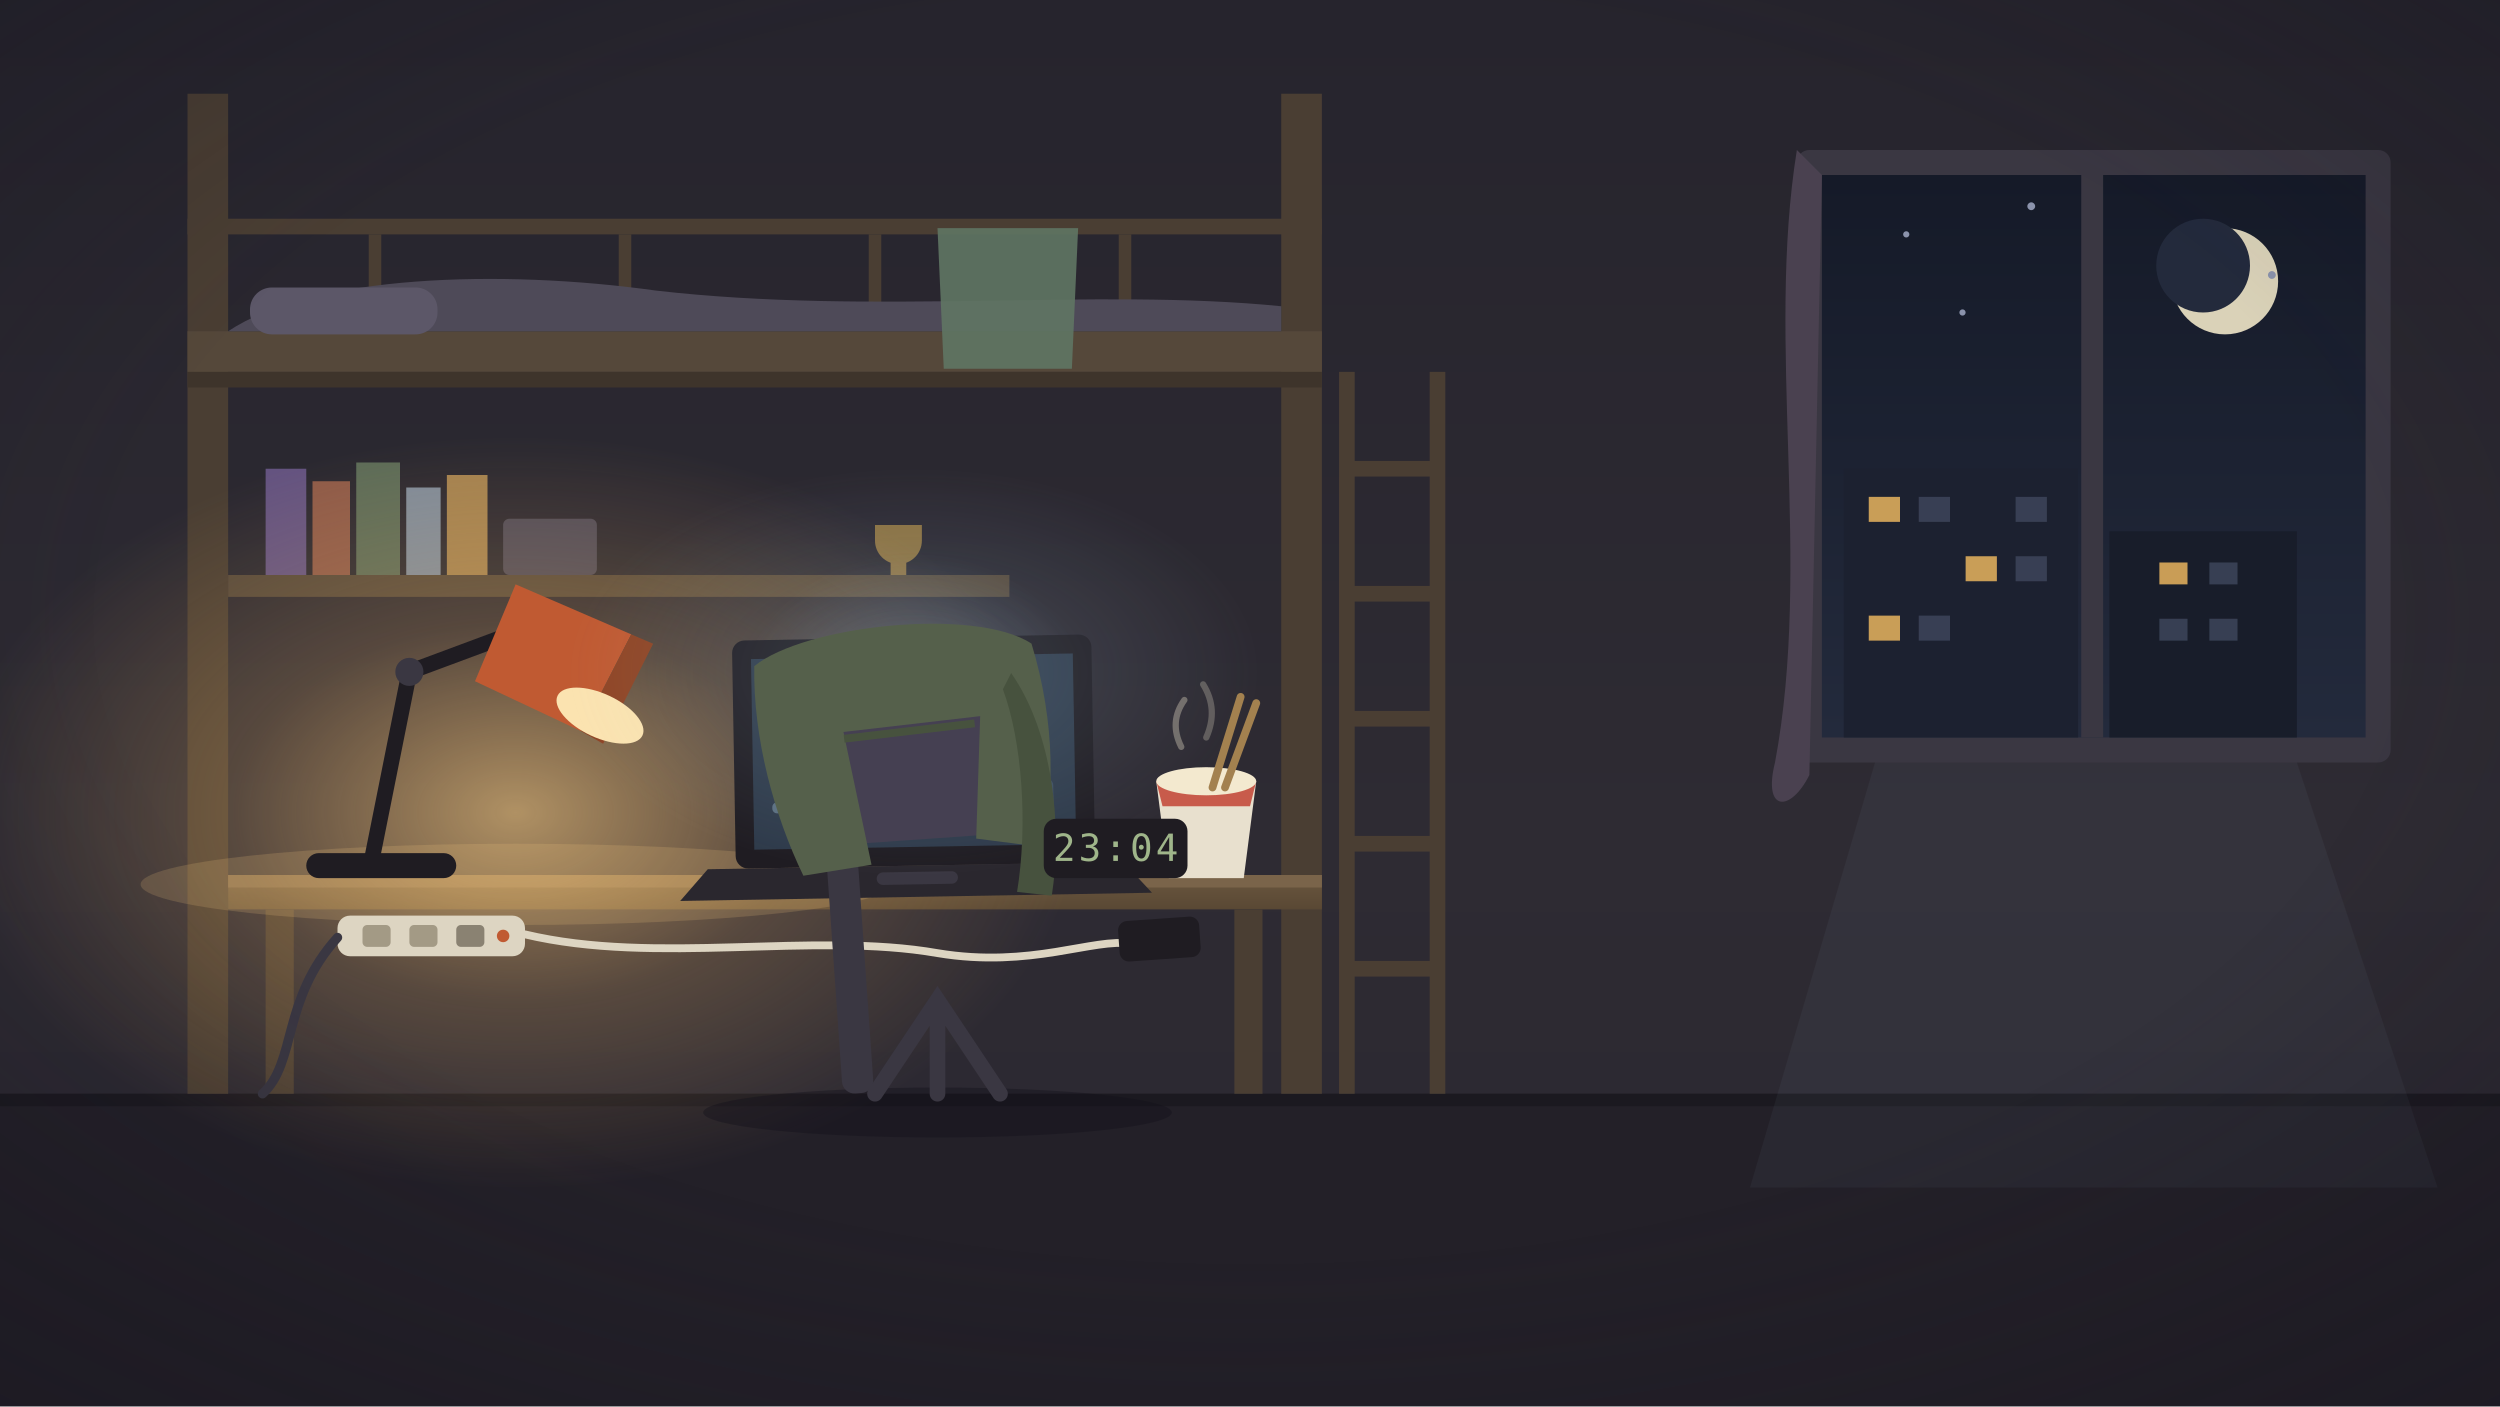
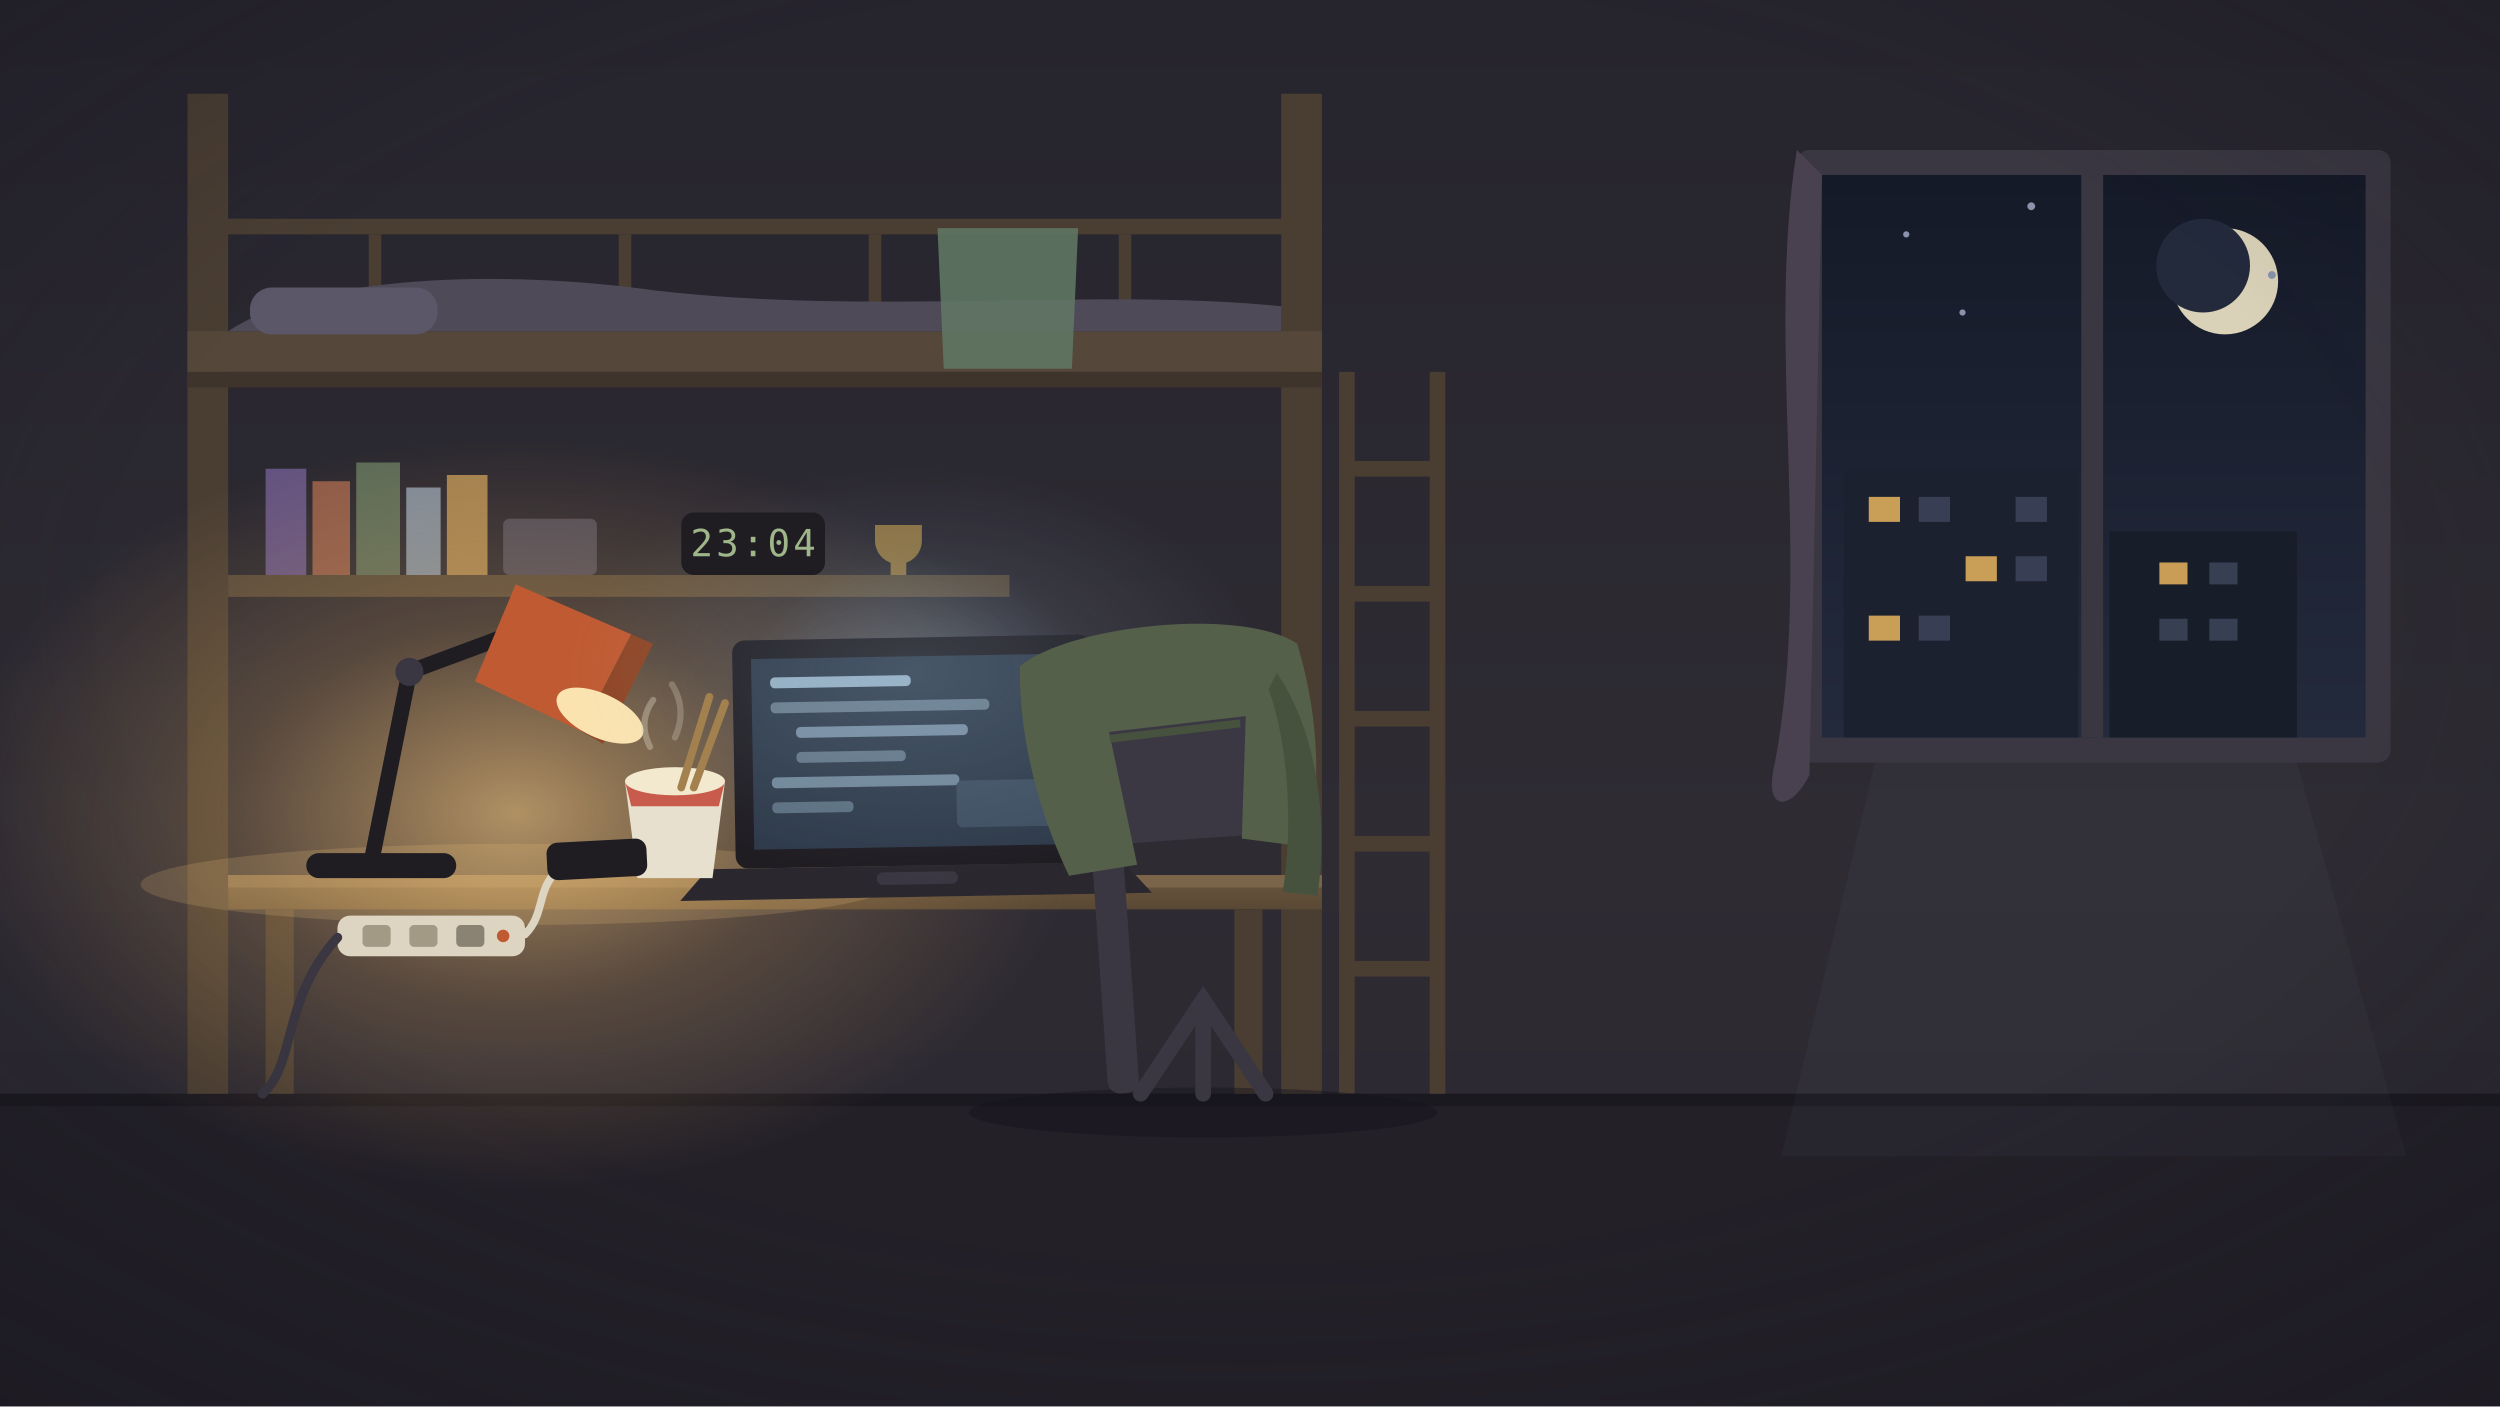
<svg xmlns="http://www.w3.org/2000/svg" width="1600" height="900" viewBox="0 0 1600 900">
  <defs>
    <linearGradient id="nightWall" x1="0" y1="0" x2="0" y2="1">
      <stop offset="0" stop-color="#26242D" />
      <stop offset="0.6" stop-color="#2E2B33" />
      <stop offset="1" stop-color="#2A2730" />
    </linearGradient>
    <linearGradient id="nightSky" x1="0" y1="0" x2="0" y2="1">
      <stop offset="0" stop-color="#151A28" />
      <stop offset="1" stop-color="#232A3C" />
    </linearGradient>
    <radialGradient id="lampGlowD" cx="0.5" cy="0.5" r="0.5">
      <stop offset="0" stop-color="#F6C87E" stop-opacity="0.65" />
      <stop offset="0.5" stop-color="#EFB668" stop-opacity="0.22" />
      <stop offset="1" stop-color="#EFB668" stop-opacity="0" />
    </radialGradient>
    <radialGradient id="screenGlow" cx="0.5" cy="0.5" r="0.5">
      <stop offset="0" stop-color="#AECBE0" stop-opacity="0.4" />
      <stop offset="1" stop-color="#AECBE0" stop-opacity="0" />
    </radialGradient>
    <linearGradient id="deskWoodN" x1="0" y1="0" x2="0" y2="1">
      <stop offset="0" stop-color="#6B573F" />
      <stop offset="1" stop-color="#594834" />
    </linearGradient>
    <radialGradient id="vig" cx="0.5" cy="0.44" r="0.9">
      <stop offset="0.5" stop-color="#12101A" stop-opacity="0" />
      <stop offset="1" stop-color="#12101A" stop-opacity="0.5" />
    </radialGradient>
  </defs>
  <rect width="1600" height="900" fill="url(#nightWall)" />
  <rect x="0" y="700" width="1600" height="200" fill="#232028" />
  <rect x="0" y="700" width="1600" height="8" fill="#1B1920" />
  <g>
    <rect x="1150" y="96" width="380" height="392" rx="8" fill="#3A3742" />
    <rect x="1166" y="112" width="348" height="360" fill="url(#nightSky)" />
    <circle cx="1424" cy="180" r="34" fill="#EFE6C8" opacity="0.9" />
    <circle cx="1410" cy="170" r="30" fill="#232A3C" />
    <circle cx="1454" cy="176" r="2.5" fill="#8B93AC" />
    <circle cx="1220" cy="150" r="2" fill="#8B93AC" />
    <circle cx="1300" cy="132" r="2.5" fill="#8B93AC" />
    <circle cx="1256" cy="200" r="2" fill="#8B93AC" />
    <rect x="1180" y="300" width="150" height="172" fill="#1C2130" />
    <rect x="1350" y="340" width="120" height="132" fill="#181D2A" />
    <g fill="#E8B45E" opacity="0.85">
      <rect x="1196" y="318" width="20" height="16" />
      <rect x="1258" y="356" width="20" height="16" />
      <rect x="1196" y="394" width="20" height="16" />
      <rect x="1382" y="360" width="18" height="14" />
    </g>
    <g fill="#3B4358" opacity="0.9">
      <rect x="1228" y="318" width="20" height="16" />
      <rect x="1290" y="318" width="20" height="16" />
      <rect x="1290" y="356" width="20" height="16" />
      <rect x="1228" y="394" width="20" height="16" />
      <rect x="1414" y="360" width="18" height="14" />
      <rect x="1382" y="396" width="18" height="14" />
      <rect x="1414" y="396" width="18" height="14" />
    </g>
    <rect x="1332" y="112" width="14" height="360" fill="#3A3742" />
    <path d="M1150 96 C 1130 220, 1160 360, 1136 488 C 1128 520, 1146 520, 1158 496 L 1166 112 Z" fill="#4A4150" />
-     <polygon points="1200,488 1470,488 1560,760 1120,760" fill="#AECBE0" opacity="0.05" />
+     <polygon points="1200,488 1470,488 1540,740 1140,740" fill="#AECBE0" opacity="0.035" />
  </g>
  <g>
    <rect x="120" y="60" width="26" height="640" fill="#4A3E33" />
    <rect x="820" y="60" width="26" height="640" fill="#4A3E33" />
    <rect x="120" y="212" width="726" height="26" fill="#55483A" />
    <rect x="120" y="238" width="726" height="10" fill="#3E342B" />
    <rect x="120" y="140" width="726" height="10" fill="#4A3E33" />
    <g stroke="#4A3E33" stroke-width="8">
      <line x1="240" y1="150" x2="240" y2="212" />
      <line x1="400" y1="150" x2="400" y2="212" />
      <line x1="560" y1="150" x2="560" y2="212" />
      <line x1="720" y1="150" x2="720" y2="212" />
    </g>
    <path d="M146 212 C 200 176, 320 172, 420 186 C 560 202, 700 184, 820 196 L 820 212 Z" fill="#4E4A58" />
    <rect x="160" y="184" width="120" height="30" rx="14" fill="#5C5768" />
    <path d="M600 146 L 690 146 L 686 236 L 604 236 Z" fill="#5F7563" opacity="0.9" />
    <g stroke="#4A3E33" stroke-width="10">
      <line x1="862" y1="238" x2="862" y2="700" />
      <line x1="920" y1="238" x2="920" y2="700" />
      <line x1="862" y1="300" x2="920" y2="300" />
      <line x1="862" y1="380" x2="920" y2="380" />
      <line x1="862" y1="460" x2="920" y2="460" />
      <line x1="862" y1="540" x2="920" y2="540" />
      <line x1="862" y1="620" x2="920" y2="620" />
    </g>
  </g>
  <g>
    <rect x="146" y="368" width="500" height="14" fill="#55483A" />
    <g>
      <rect x="170" y="300" width="26" height="68" fill="#6E5A8E" opacity="0.85" />
      <rect x="200" y="308" width="24" height="60" fill="#8E5A48" />
      <rect x="228" y="296" width="28" height="72" fill="#5C6B57" />
      <rect x="260" y="312" width="22" height="56" fill="#7E8A99" />
      <rect x="286" y="304" width="26" height="64" fill="#A3814F" />
      <rect x="322" y="332" width="60" height="36" rx="4" fill="#4E4A58" />
    </g>
    <path d="M560 336 h30 v10 a15 15 0 0 1 -30 0 Z" fill="#8A7040" />
    <rect x="570" y="358" width="10" height="10" fill="#8A7040" />
  </g>
  <g>
    <rect x="146" y="560" width="700" height="22" fill="url(#deskWoodN)" />
    <rect x="146" y="560" width="700" height="8" fill="#7A644A" />
    <rect x="170" y="582" width="18" height="118" fill="#4A3E33" />
    <rect x="790" y="582" width="18" height="118" fill="#4A3E33" />
  </g>
  <ellipse cx="330" cy="520" rx="360" ry="240" fill="url(#lampGlowD)" />
  <ellipse cx="330" cy="566" rx="240" ry="26" fill="#F6C87E" opacity="0.18" />
  <g>
    <rect x="196" y="546" width="96" height="16" rx="8" fill="#1F1C22" />
    <path d="M238 550 L 262 430" stroke="#1F1C22" stroke-width="10" stroke-linecap="round" />
    <path d="M262 430 L 348 398" stroke="#1F1C22" stroke-width="10" stroke-linecap="round" />
    <circle cx="262" cy="430" r="9" fill="#3A3742" />
    <path d="M330 374 L 404 406 L 372 468 L 304 436 Z" fill="#C05A32" />
    <path d="M372 468 L 404 406 L 418 412 L 386 476 Z" fill="#8F4525" />
    <ellipse cx="384" cy="458" rx="30" ry="14" fill="#FBE3B0" transform="rotate(25 384 458)" />
  </g>
  <g>
    <polygon points="470,354 700,354 700,564 470,564" fill="url(#screenGlow)" opacity="0.7" />
    <g transform="rotate(-1 585 500)">
      <rect x="470" y="408" width="230" height="146" rx="8" fill="#1F1C22" />
      <rect x="482" y="420" width="206" height="122" fill="#2E3A4A" />
      <g fill="#AECBE0" opacity="0.8">
        <rect x="494" y="432" width="90" height="7" rx="3" />
        <rect x="494" y="448" width="140" height="7" rx="3" opacity="0.55" />
        <rect x="510" y="464" width="110" height="7" rx="3" opacity="0.7" />
        <rect x="510" y="480" width="70" height="7" rx="3" opacity="0.5" />
        <rect x="494" y="496" width="120" height="7" rx="3" opacity="0.65" />
        <rect x="494" y="512" width="52" height="7" rx="3" opacity="0.45" />
      </g>
      <rect x="612" y="500" width="62" height="30" rx="4" fill="#3E4E60" />
      <path d="M452 554 L 718 554 L 736 574 L 434 574 Z" fill="#2A272E" />
      <rect x="560" y="558" width="52" height="8" rx="4" fill="#3A3742" />
    </g>
    <ellipse cx="585" cy="430" rx="220" ry="130" fill="url(#screenGlow)" opacity="0.5" />
  </g>
  <g>
-     <path d="M740 500 L 748 562 L 796 562 L 804 500 Z" fill="#E8E0CE" />
-     <path d="M740 500 L 804 500 L 800 516 L 744 516 Z" fill="#C0392B" opacity="0.8" />
-     <ellipse cx="772" cy="500" rx="32" ry="9" fill="#F3E9CF" />
-     <line x1="794" y1="446" x2="776" y2="504" stroke="#A3814F" stroke-width="5" stroke-linecap="round" />
-     <line x1="804" y1="450" x2="784" y2="504" stroke="#A3814F" stroke-width="5" stroke-linecap="round" />
-     <path d="M756 478 q-8 -16 2 -30" stroke="#D8CFBC" stroke-width="4" fill="none" opacity="0.4" stroke-linecap="round" />
-     <path d="M772 472 q8 -18 -2 -34" stroke="#D8CFBC" stroke-width="4" fill="none" opacity="0.3" stroke-linecap="round" />
+     <path d="M400 500 L 408 562 L 456 562 L 464 500 Z" fill="#E8E0CE" />
+     <path d="M400 500 L 464 500 L 460 516 L 404 516 Z" fill="#C0392B" opacity="0.8" />
+     <ellipse cx="432" cy="500" rx="32" ry="9" fill="#F3E9CF" />
+     <line x1="454" y1="446" x2="436" y2="504" stroke="#A3814F" stroke-width="5" stroke-linecap="round" />
+     <line x1="464" y1="450" x2="444" y2="504" stroke="#A3814F" stroke-width="5" stroke-linecap="round" />
+     <path d="M416 478 q-8 -16 2 -30" stroke="#D8CFBC" stroke-width="4" fill="none" opacity="0.4" stroke-linecap="round" />
+     <path d="M432 472 q8 -18 -2 -34" stroke="#D8CFBC" stroke-width="4" fill="none" opacity="0.3" stroke-linecap="round" />
  </g>
  <g>
    <rect x="216" y="586" width="120" height="26" rx="8" fill="#DDD5C2" />
    <rect x="232" y="592" width="18" height="14" rx="3" fill="#A39A85" />
    <rect x="262" y="592" width="18" height="14" rx="3" fill="#A39A85" />
    <rect x="292" y="592" width="18" height="14" rx="3" fill="#8A8272" />
    <circle cx="322" cy="599" r="4" fill="#C05A32" />
-     <path d="M336 598 C 420 618, 520 596, 600 610 C 660 620, 700 600, 724 604" stroke="#DDD5C2" stroke-width="5" fill="none" stroke-linecap="round" />
-     <rect x="716" y="588" width="52" height="26" rx="6" fill="#1F1C22" transform="rotate(-4 742 601)" />
+     <path d="M336 598 C 348 586, 344 572, 354 560" stroke="#DDD5C2" stroke-width="5" fill="none" stroke-linecap="round" />
+     <rect x="350" y="538" width="64" height="24" rx="7" fill="#1F1C22" transform="rotate(-3 382 550)" />
    <path d="M216 600 C 180 640, 190 680, 168 700" stroke="#3A3742" stroke-width="6" fill="none" stroke-linecap="round" />
  </g>
  <g>
-     <ellipse cx="600" cy="712" rx="150" ry="16" fill="#12101A" opacity="0.4" />
-     <rect x="530" y="430" width="20" height="270" rx="8" fill="#3A3742" transform="rotate(-4 540 565)" />
-     <rect x="500" y="408" width="150" height="130" rx="26" fill="#454052" transform="rotate(-4 575 473)" />
-     <path d="M486 420 C 520 396, 630 392, 664 418 C 676 470, 672 520, 660 548 L 620 540 L 628 462 L 540 466 L 552 552 L 508 556 C 492 516, 482 466, 486 420 Z" fill="#55604B" transform="rotate(-4 575 470)" />
-     <path d="M652 430 C 676 470, 678 530, 668 574 L 646 570 C 656 528, 656 474, 646 440 Z" fill="#47523E" transform="rotate(-4 660 500)" />
-     <path d="M540 470 l84 -4" stroke="#47523E" stroke-width="5" transform="rotate(-4 580 468)" />
-     <path d="M560 700 L 600 640 L 640 700 M600 640 L 600 700" stroke="#3A3742" stroke-width="10" fill="none" stroke-linecap="round" />
+     <ellipse cx="770" cy="712" rx="150" ry="16" fill="#12101A" opacity="0.4" />
+     <rect x="700" y="430" width="20" height="270" rx="8" fill="#3A3742" transform="rotate(-4 710 565)" />
+     <rect x="670" y="408" width="150" height="130" rx="26" fill="#3B3844" transform="rotate(-4 745 473)" />
+     <path d="M656 420 C 690 396, 800 392, 834 418 C 846 470, 842 520, 830 548 L 790 540 L 798 462 L 710 466 L 722 552 L 678 556 C 662 516, 652 466, 656 420 Z" fill="#55604B" transform="rotate(-4 745 470)" />
+     <path d="M822 430 C 846 470, 848 530, 838 574 L 816 570 C 826 528, 826 474, 816 440 Z" fill="#47523E" transform="rotate(-4 830 500)" />
+     <path d="M710 470 l84 -4" stroke="#47523E" stroke-width="5" transform="rotate(-4 750 468)" />
+     <path d="M730 700 L 770 640 L 810 700 M770 640 L 770 700" stroke="#3A3742" stroke-width="10" fill="none" stroke-linecap="round" />
  </g>
  <g>
-     <rect x="668" y="524" width="92" height="38" rx="8" fill="#1F1C22" />
-     <text x="714" y="551" text-anchor="middle" font-family="Menlo, Consolas, monospace" font-size="24" fill="#9FB58A" letter-spacing="2">23:04</text>
+     <rect x="436" y="328" width="92" height="40" rx="8" fill="#1F1C22" />
+     <text x="482" y="356" text-anchor="middle" font-family="Menlo, Consolas, monospace" font-size="24" fill="#9FB58A" letter-spacing="2">23:04</text>
  </g>
  <rect width="1600" height="900" fill="url(#vig)" />
</svg>
